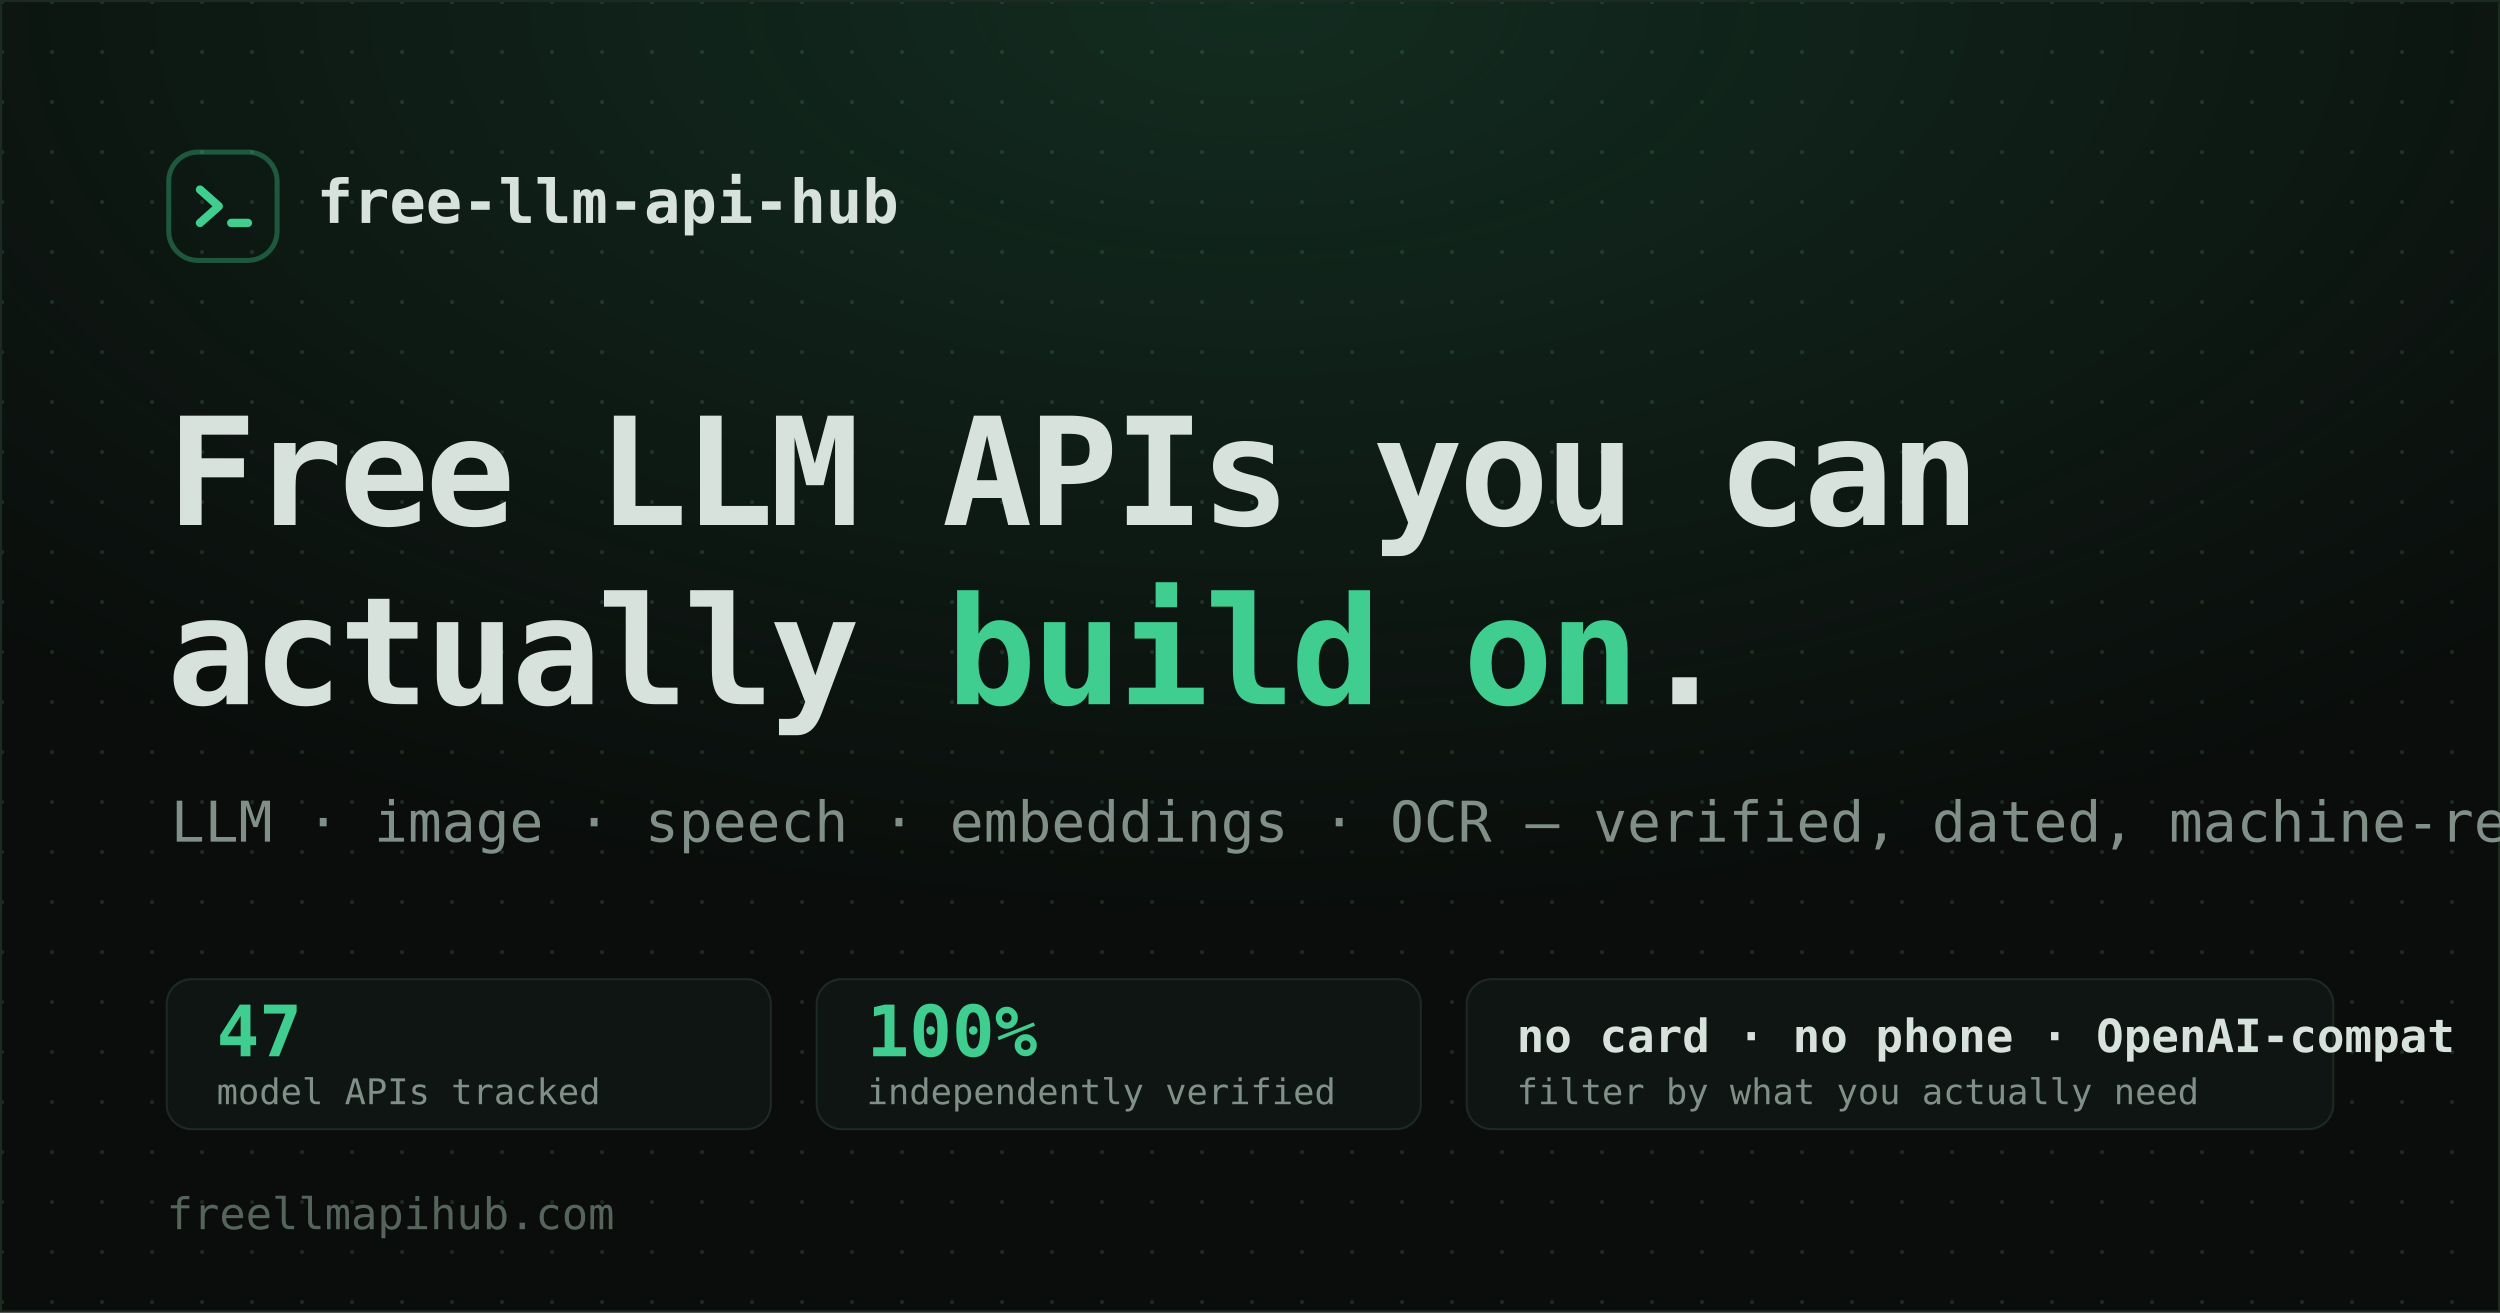
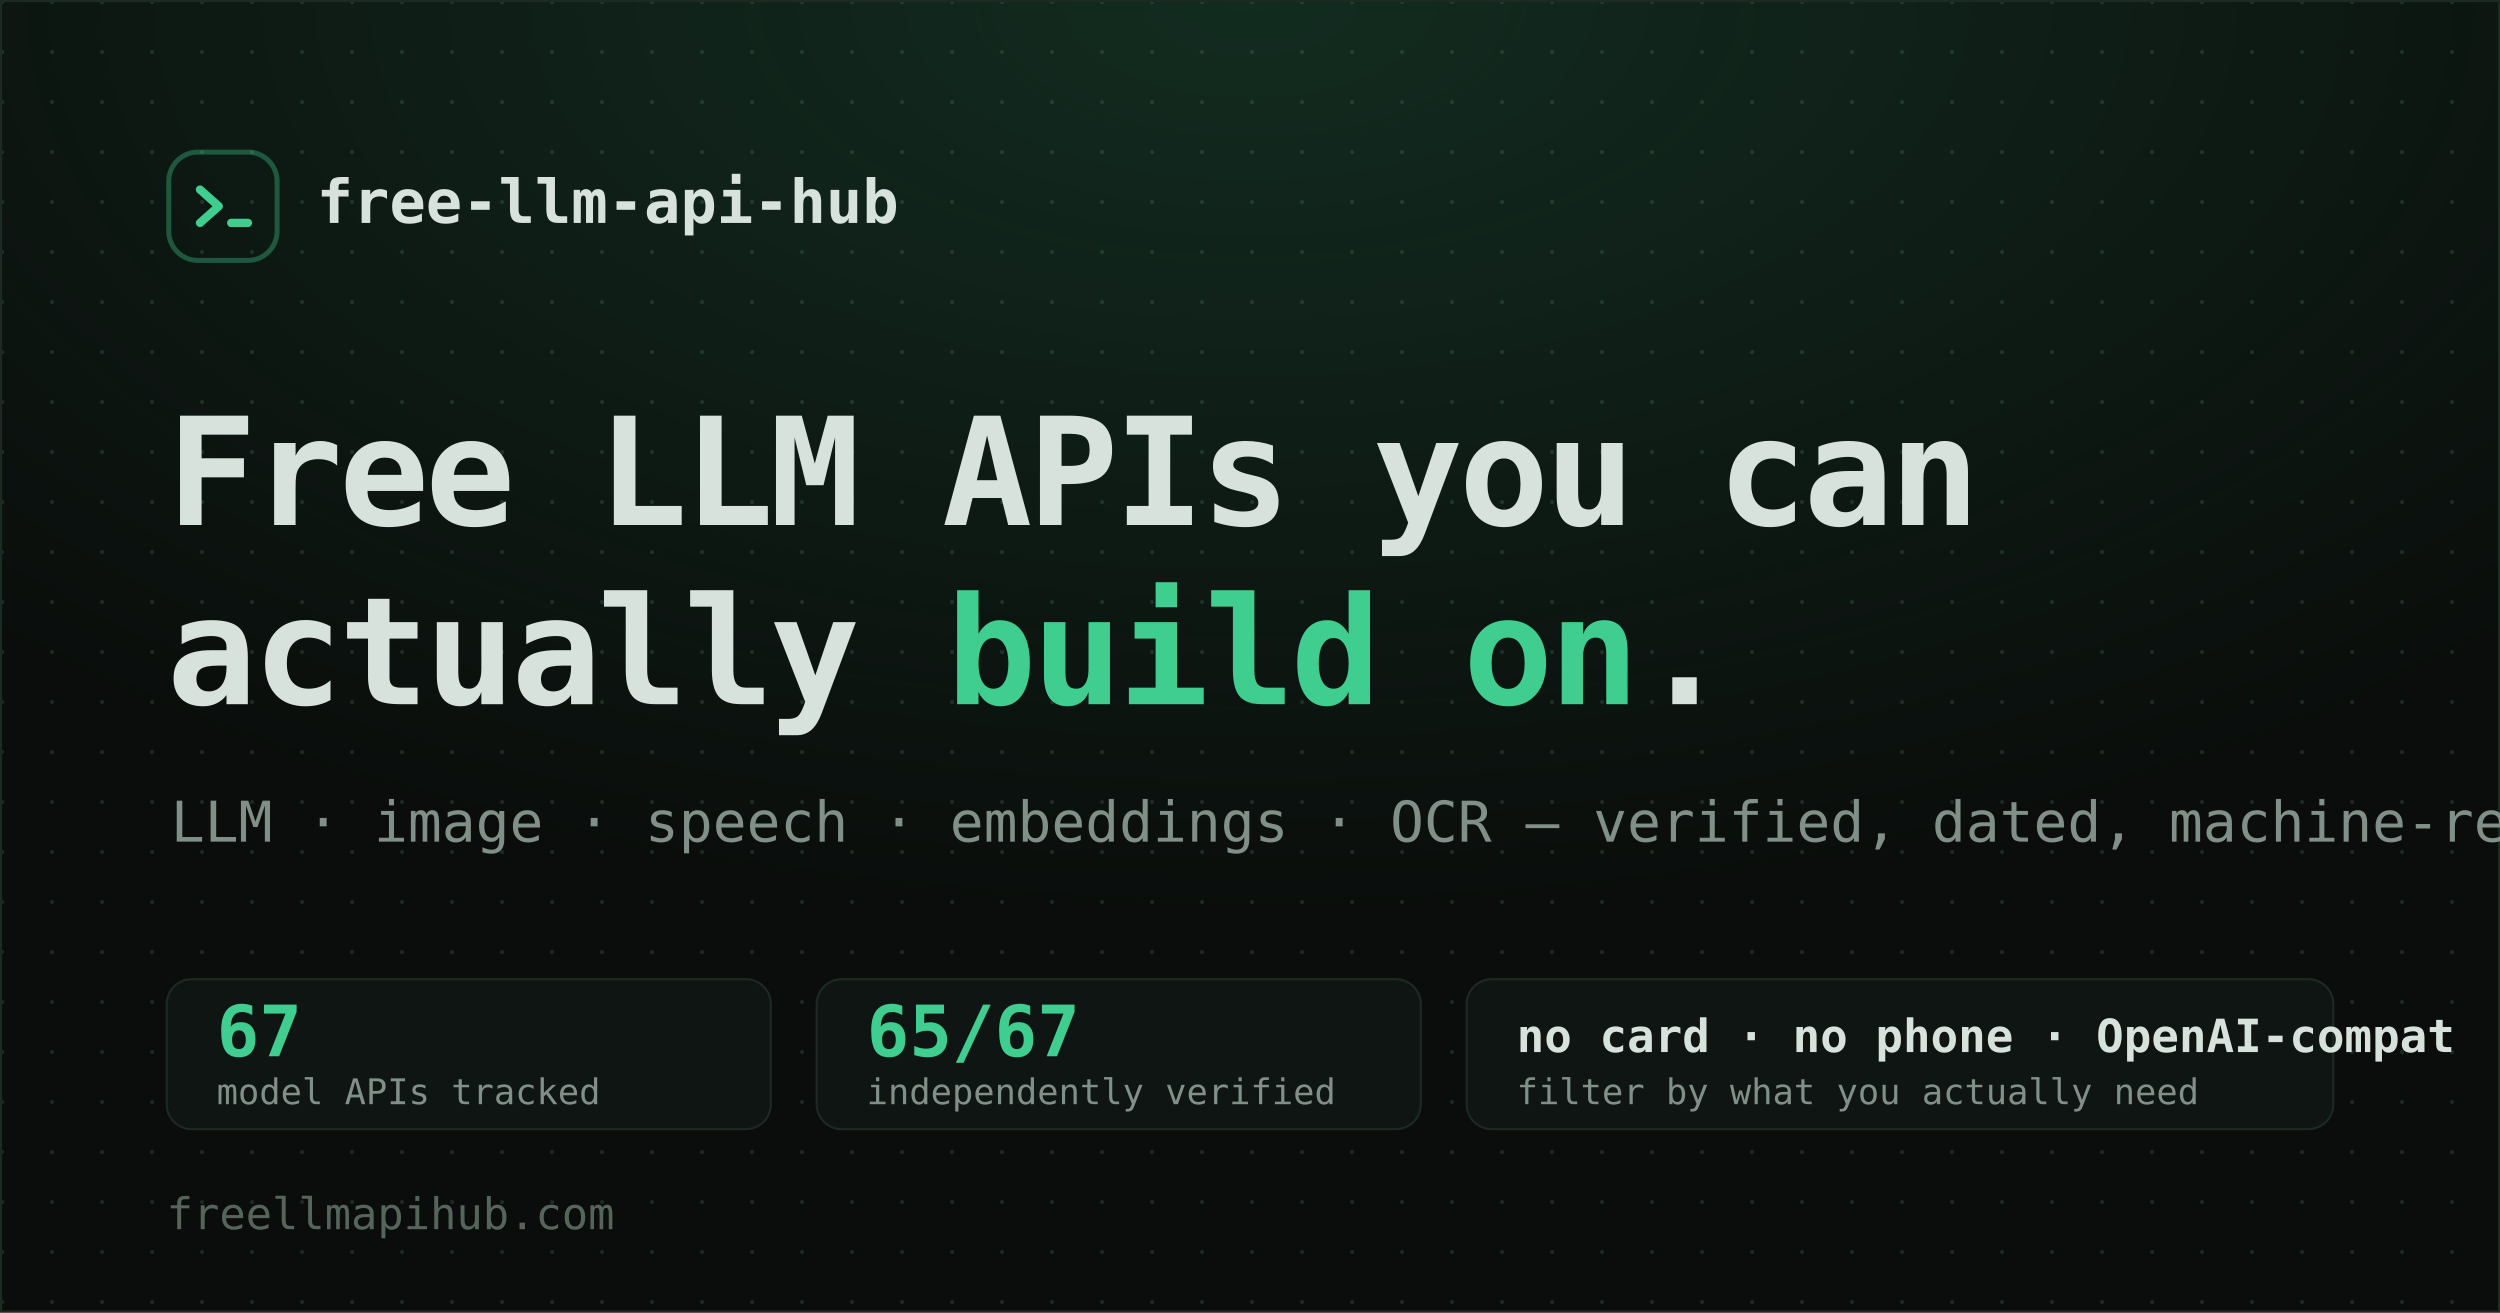
<svg xmlns="http://www.w3.org/2000/svg" width="1200" height="630" viewBox="0 0 1200 630" font-family="'JetBrains Mono', ui-monospace, Menlo, Consolas, monospace">
  <defs>
    <radialGradient id="glow" cx="50%" cy="0%" r="70%">
      <stop offset="0" stop-color="#3fce8f" stop-opacity="0.16" />
      <stop offset="1" stop-color="#3fce8f" stop-opacity="0" />
    </radialGradient>
    <pattern id="dots" width="24" height="24" patternUnits="userSpaceOnUse">
      <circle cx="1" cy="1" r="1" fill="#1d2a22" />
    </pattern>
  </defs>
  <rect width="1200" height="630" fill="#0a0d0b" />
  <rect width="1200" height="630" fill="url(#dots)" />
  <rect width="1200" height="630" fill="url(#glow)" />
  <rect x="0.5" y="0.5" width="1199" height="629" fill="none" stroke="#1d2a22" />
  <g transform="translate(80,72)">
    <rect x="1" y="1" width="52" height="52" rx="14" fill="none" stroke="#3fce8f" stroke-width="2.4" stroke-opacity="0.35" />
    <path d="M16 19 L25 27 L16 35" fill="none" stroke="#3fce8f" stroke-width="4" stroke-linecap="round" stroke-linejoin="round" />
    <rect x="29" y="33" width="12" height="4" rx="2" fill="#3fce8f" />
  </g>
  <text x="152" y="107" fill="#d8e2dc" font-size="29" font-weight="700">free-llm-api-hub</text>
  <text x="80" y="252" fill="#d8e2dc" font-size="72" font-weight="700" letter-spacing="-2">Free LLM APIs you can</text>
  <text x="80" y="338" fill="#d8e2dc" font-size="72" font-weight="700" letter-spacing="-2">actually <tspan fill="#3fce8f">build on</tspan>.</text>
  <text x="82" y="404" fill="#808f87" font-size="27">LLM · image · speech · embeddings · OCR — verified, dated, machine-readable.</text>
  <g font-weight="700">
    <rect x="80" y="470" width="290" height="72" rx="12" fill="#0f1512" stroke="#1d2a22" />
-     <text x="104" y="507" fill="#3fce8f" font-size="34">47</text>
+     <text x="104" y="507" fill="#3fce8f" font-size="34">67</text>
    <text x="104" y="530" fill="#808f87" font-size="17" font-weight="400">model APIs tracked</text>
    <rect x="392" y="470" width="290" height="72" rx="12" fill="#0f1512" stroke="#1d2a22" />
-     <text x="416" y="507" fill="#3fce8f" font-size="34">100%</text>
+     <text x="416" y="507" fill="#3fce8f" font-size="34">65/67</text>
    <text x="416" y="530" fill="#808f87" font-size="17" font-weight="400">independently verified</text>
    <rect x="704" y="470" width="416" height="72" rx="12" fill="#0f1512" stroke="#1d2a22" />
    <text x="728" y="505" fill="#d8e2dc" font-size="22">no card · no phone · OpenAI-compat</text>
    <text x="728" y="530" fill="#808f87" font-size="17" font-weight="400">filter by what you actually need</text>
  </g>
  <text x="80" y="590" fill="#56655c" font-size="21">freellmapihub.com</text>
</svg>
